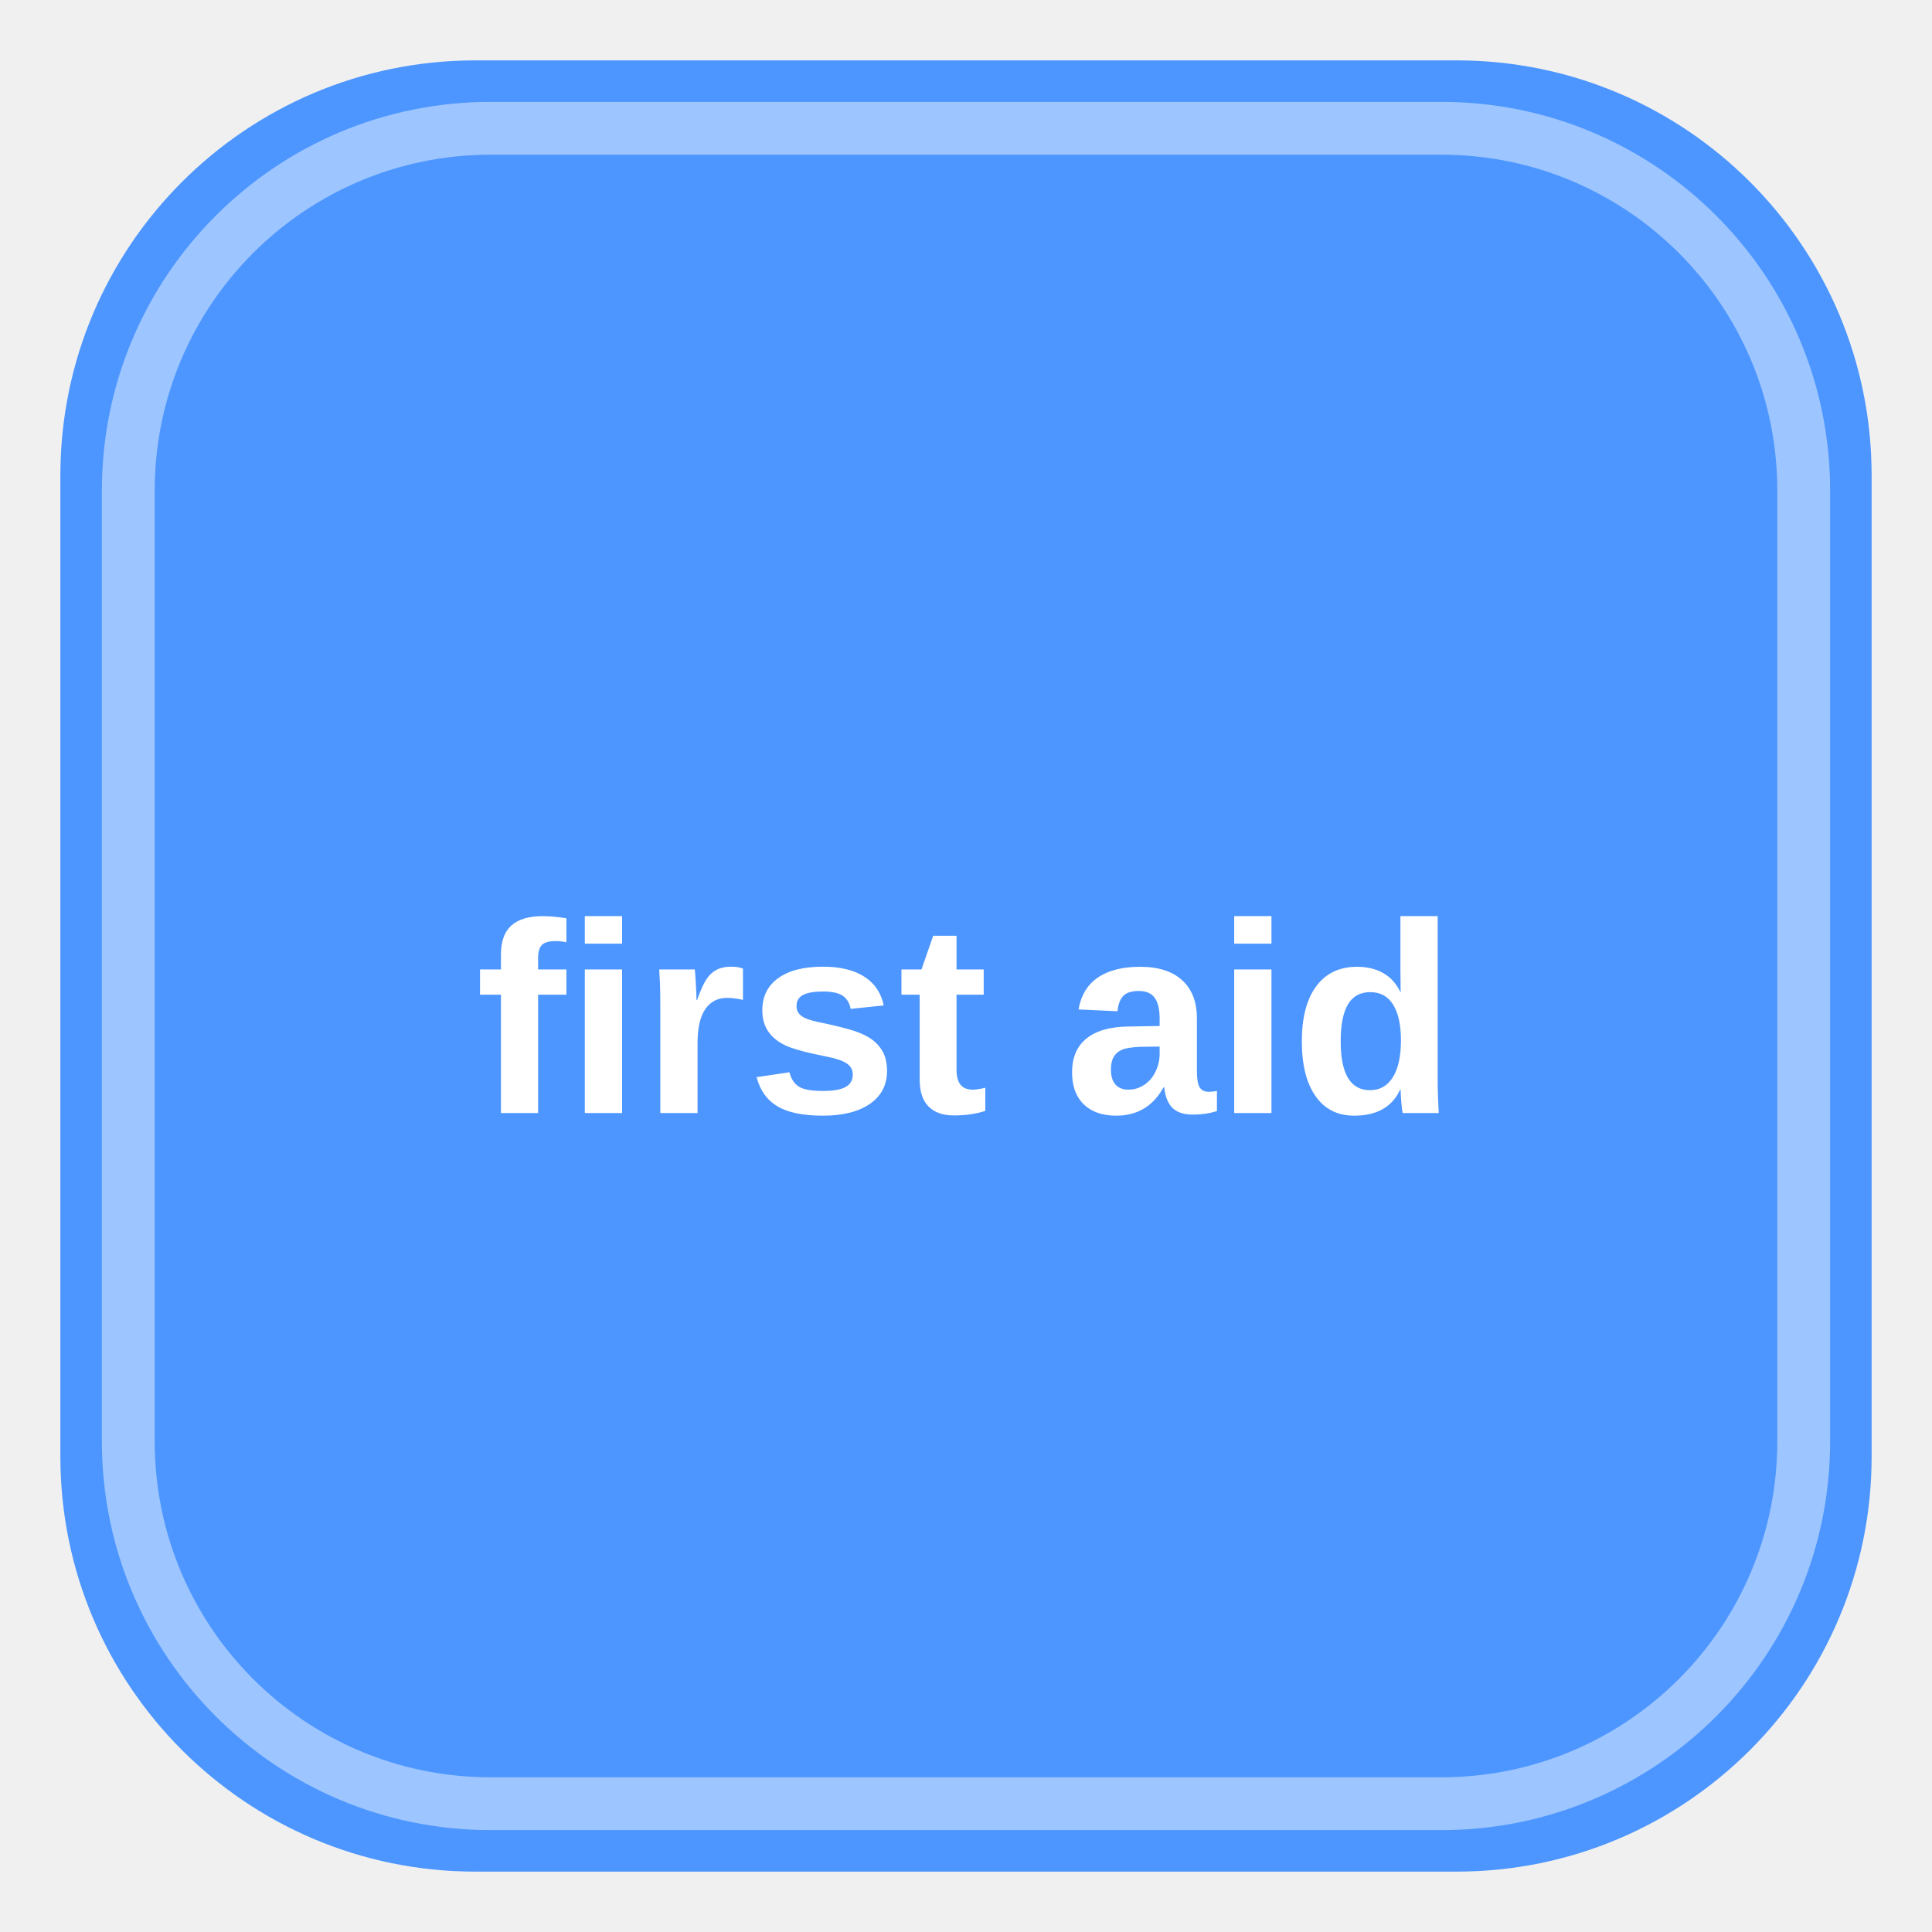
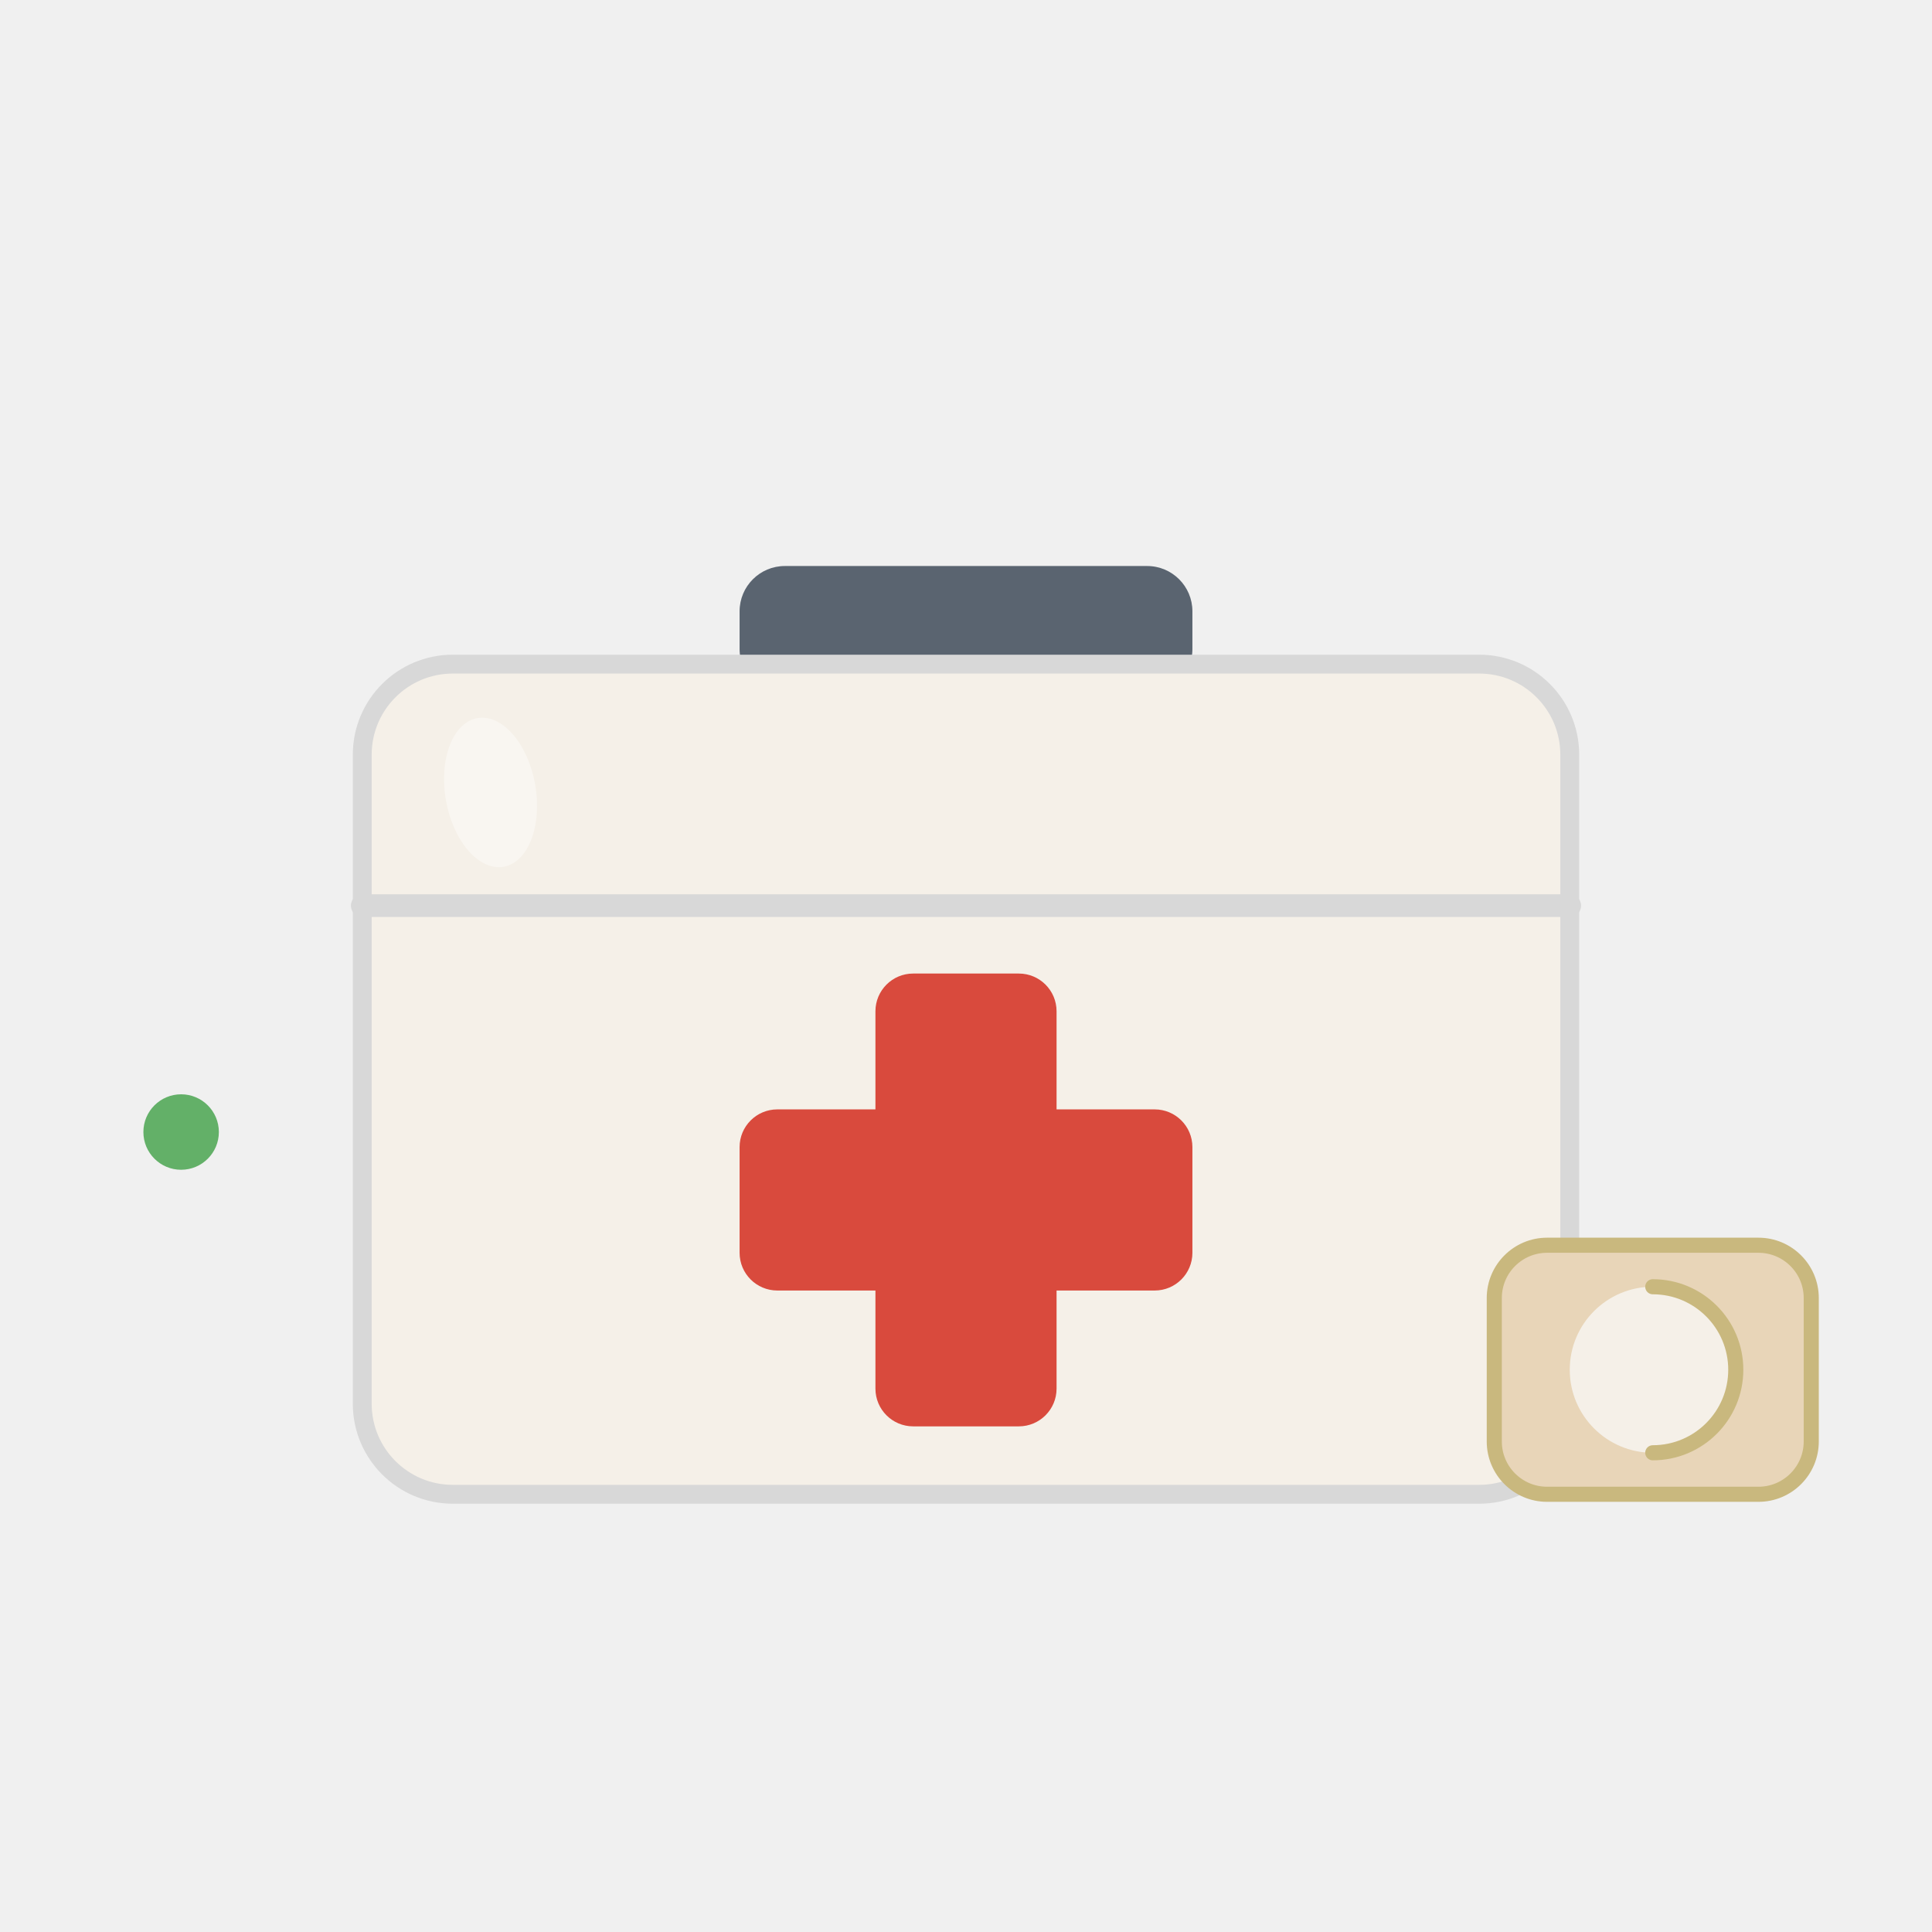
<svg xmlns="http://www.w3.org/2000/svg" width="512" height="512" viewBox="0 0 512 512">
-   <rect x="16" y="16" width="480" height="480" rx="110" fill="#4D96FF" />
-   <rect x="34" y="34" width="444" height="444" rx="96" fill="none" stroke="rgba(255,255,255,0.45)" stroke-width="14" />
-   <text x="256" y="270" font-family="Arial, Helvetica, sans-serif" font-weight="bold" font-size="72" fill="#FFFFFF" text-anchor="middle" dominant-baseline="central">first aid</text>
+   <rect x="196" y="150" width="120" height="34" rx="12" fill="#5A6470" />
+   <rect x="96" y="176" width="320" height="220" rx="24" fill="#F5F0E8" stroke="#D8D8D8" stroke-width="5" />
+   <path d="M96 240 L416 240" stroke="#D8D8D8" stroke-width="6" fill="none" stroke-linecap="round" stroke-linejoin="round" opacity="1" />
+   <rect x="232" y="258" width="48" height="120" rx="10" fill="#D94A3D" />
+   <rect x="196" y="294" width="120" height="48" rx="10" fill="#D94A3D" />
+   <circle cx="48" cy="300" r="10" fill="#63B068" />
+   <rect x="396" y="330" width="84" height="66" rx="14" fill="#E8D5B8" stroke="#C9B87E" stroke-width="4" />
+   <ellipse cx="438" cy="363" rx="22" ry="22" fill="#F5F0E8" />
+   <path d="M438 341 A22 22 0 0 1 438 385" stroke="#C9B87E" stroke-width="4" fill="none" stroke-linecap="round" stroke-linejoin="round" opacity="1" />
+   <ellipse cx="130" cy="210" rx="12" ry="20" fill="#FFFFFF" opacity="0.4" transform="rotate(-10 130 210)" />
</svg>
